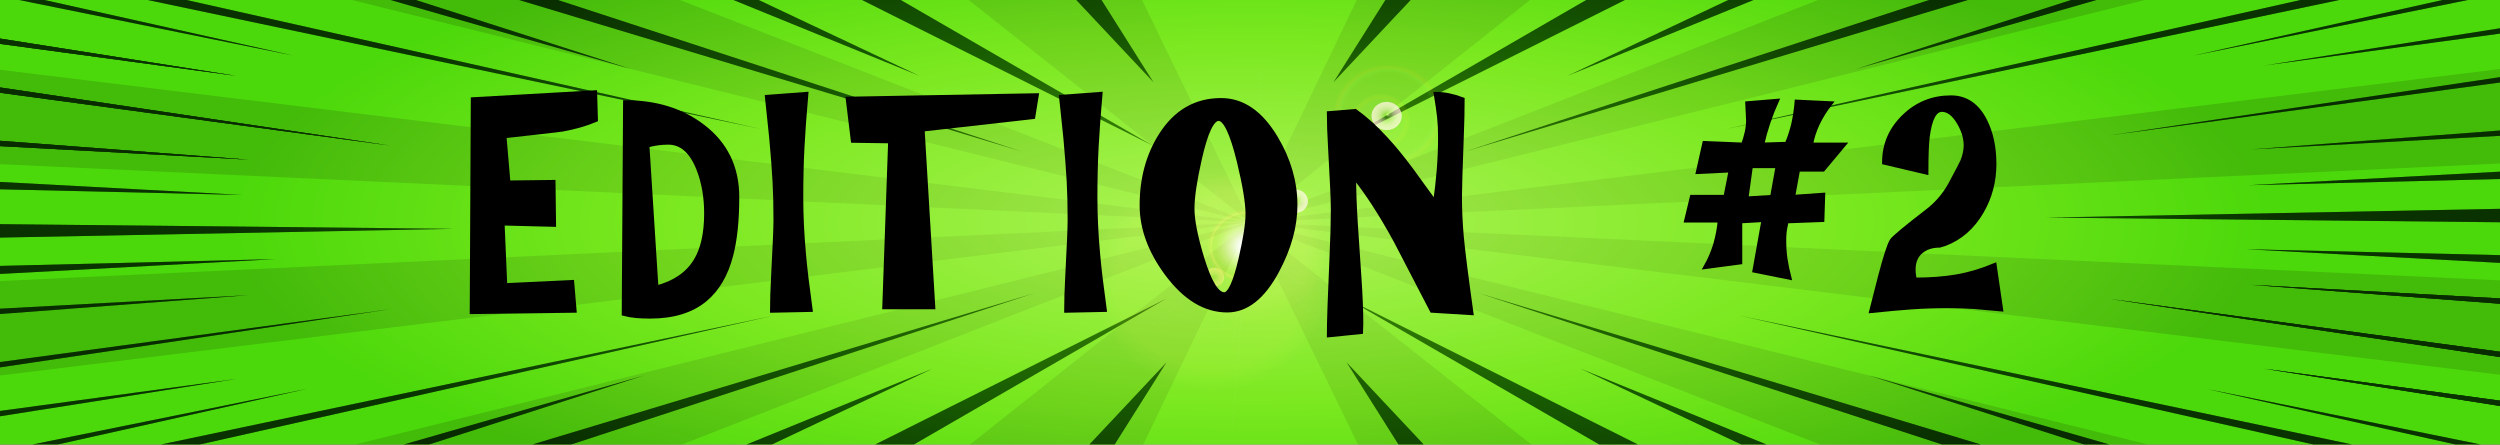
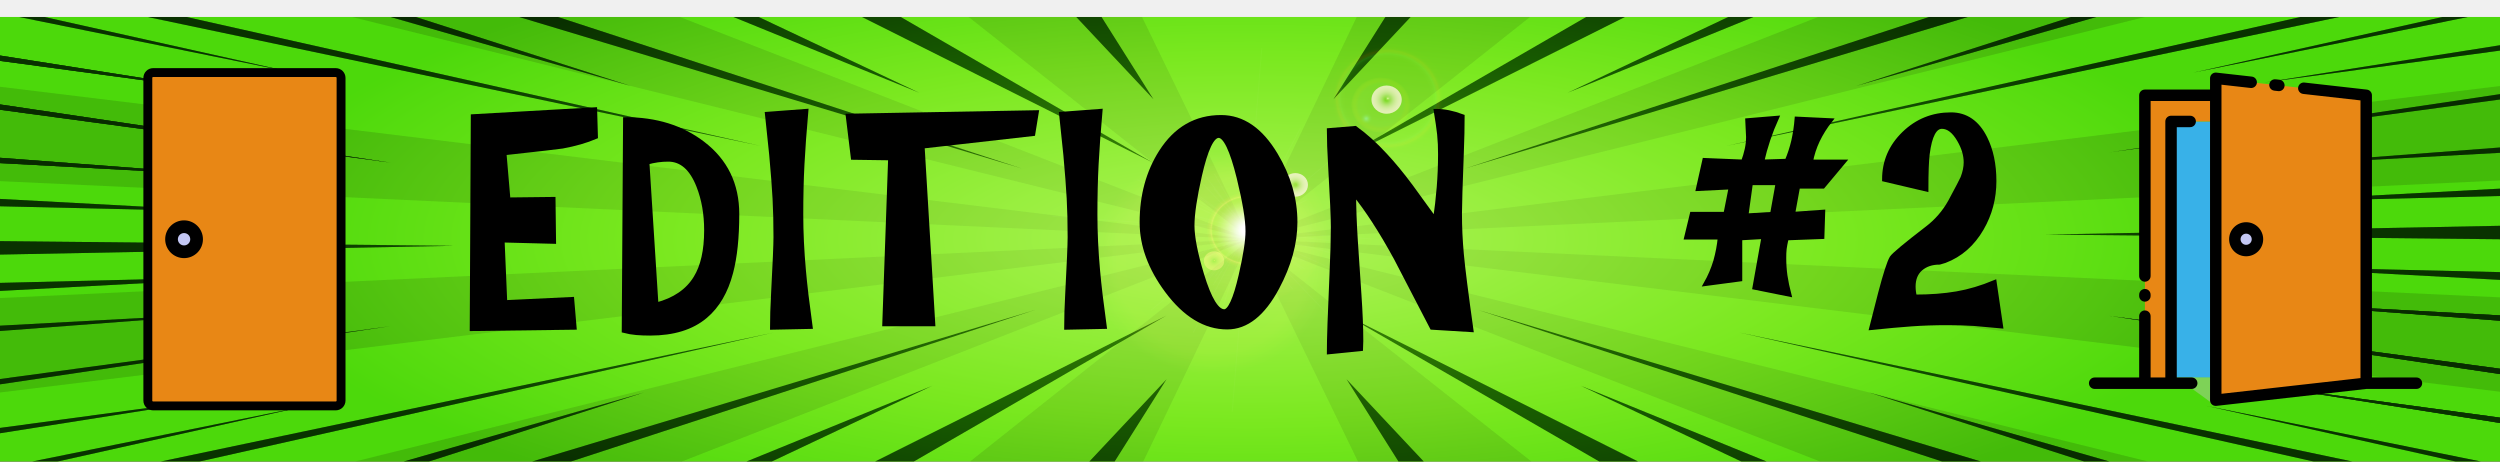
- <svg xmlns="http://www.w3.org/2000/svg" xmlns:xlink="http://www.w3.org/1999/xlink" viewBox="0 0 5625 1000.178">
+ <svg xmlns="http://www.w3.org/2000/svg" xmlns:xlink="http://www.w3.org/1999/xlink" viewBox="0 0 5625 1038.391">
  <defs>
-     <style>.cls-1{isolation:isolate;}.cls-2{fill:#7ae820;}.cls-3{opacity:0.3;}.cls-4{fill:#59a818;}.cls-5{mix-blend-mode:multiply;}.cls-6{fill:#37690f;}.cls-7{mix-blend-mode:soft-light;fill:url(#radial-gradient);}.cls-8{opacity:0.25;fill:url(#radial-gradient-2);}.cls-10,.cls-11,.cls-13,.cls-14,.cls-15,.cls-16,.cls-17,.cls-18,.cls-19,.cls-20,.cls-21,.cls-22,.cls-8,.cls-9{mix-blend-mode:screen;}.cls-9{fill:url(#radial-gradient-3);}.cls-10{fill:url(#radial-gradient-4);}.cls-11{opacity:0.2;fill:url(#radial-gradient-5);}.cls-12,.cls-16{fill:none;}.cls-13{opacity:0.15;fill:url(#radial-gradient-6);}.cls-14,.cls-17{opacity:0.5;}.cls-14{fill:url(#radial-gradient-7);}.cls-15{fill:url(#radial-gradient-8);}.cls-16{stroke:#fff;stroke-width:2px;opacity:0.03;}.cls-16,.cls-23{stroke-miterlimit:10;}.cls-17{fill:url(#radial-gradient-9);}.cls-18{fill:url(#radial-gradient-10);}.cls-19{fill:url(#radial-gradient-11);}.cls-20{fill:url(#radial-gradient-12);}.cls-21{fill:url(#radial-gradient-13);}.cls-22{fill:url(#radial-gradient-14);}.cls-23{stroke:#000;stroke-width:10px;}</style>
-     <radialGradient id="radial-gradient" cx="875.844" cy="500" r="712.736" gradientTransform="translate(-2.21371 0.0889) scale(3.21371 1)" gradientUnits="userSpaceOnUse">
+     <style>.cls-1{isolation:isolate;}.cls-2{fill:#7ae820;}.cls-3{opacity:0.3;}.cls-4{fill:#59a818;}.cls-5{mix-blend-mode:multiply;}.cls-6{fill:#37690f;}.cls-7{mix-blend-mode:soft-light;fill:url(#radial-gradient);}.cls-8{opacity:0.25;fill:url(#radial-gradient-2);}.cls-10,.cls-11,.cls-13,.cls-14,.cls-15,.cls-16,.cls-17,.cls-18,.cls-19,.cls-20,.cls-21,.cls-22,.cls-8,.cls-9{mix-blend-mode:screen;}.cls-9{fill:url(#radial-gradient-3);}.cls-10{fill:url(#radial-gradient-4);}.cls-11{opacity:0.2;fill:url(#radial-gradient-5);}.cls-12,.cls-16{fill:none;}.cls-13{opacity:0.15;fill:url(#radial-gradient-6);}.cls-14,.cls-17{opacity:0.5;}.cls-14{fill:url(#radial-gradient-7);}.cls-15{fill:url(#radial-gradient-8);}.cls-16{stroke:#fff;stroke-width:2px;opacity:0.03;}.cls-16,.cls-23,.cls-28{stroke-miterlimit:10;}.cls-17{fill:url(#radial-gradient-9);}.cls-18{fill:url(#radial-gradient-10);}.cls-19{fill:url(#radial-gradient-11);}.cls-20{fill:url(#radial-gradient-12);}.cls-21{fill:url(#radial-gradient-13);}.cls-22{fill:url(#radial-gradient-14);}.cls-23,.cls-28{stroke:#000;}.cls-23{stroke-width:10px;}.cls-24{fill:#38b1e8;}.cls-25,.cls-28{fill:#e88715;}.cls-26{fill:#c3c7f4;}.cls-27{fill:#c8c8c8;opacity:0.4;}.cls-28{stroke-width:20px;}</style>
+     <radialGradient id="radial-gradient" cx="875.844" cy="500" r="712.736" gradientTransform="translate(-2.21371 38.30183) scale(3.21371 1)" gradientUnits="userSpaceOnUse">
      <stop offset="0.004" stop-color="#fff" />
      <stop offset="1" stop-color="#231f20" />
    </radialGradient>
-     <radialGradient id="radial-gradient-2" cx="2686.999" cy="640.796" r="224.143" gradientTransform="translate(-497.3215 -89.73322) scale(1.19979 1.12067)" gradientUnits="userSpaceOnUse">
+     <radialGradient id="radial-gradient-2" cx="2686.999" cy="573.872" r="224.143" gradientTransform="translate(-497.3215 -51.5203) scale(1.19979 1.12067)" gradientUnits="userSpaceOnUse">
      <stop offset="0.1" />
      <stop offset="0.112" stop-color="#080602" />
      <stop offset="0.162" stop-color="#231b08" />
      <stop offset="0.218" stop-color="#392c0d" />
      <stop offset="0.285" stop-color="#4a3910" />
      <stop offset="0.366" stop-color="#554213" />
      <stop offset="0.481" stop-color="#5c4815" />
      <stop offset="0.8" stop-color="#5e4915" />
      <stop offset="1" />
    </radialGradient>
-     <radialGradient id="radial-gradient-3" cx="2921.403" cy="406.393" r="7.471" gradientTransform="translate(-497.3215 -89.73322) scale(1.19979 1.12067)" gradientUnits="userSpaceOnUse">
+     <radialGradient id="radial-gradient-3" cx="2921.403" cy="339.468" r="7.471" gradientTransform="translate(-497.3215 -51.5203) scale(1.19979 1.12067)" gradientUnits="userSpaceOnUse">
      <stop offset="0" stop-color="#d4e194" />
      <stop offset="0.06" stop-color="#afba7a" />
      <stop offset="0.137" stop-color="#868f5e" />
      <stop offset="0.22" stop-color="#626845" />
      <stop offset="0.308" stop-color="#44482f" />
      <stop offset="0.402" stop-color="#2b2e1e" />
      <stop offset="0.506" stop-color="#181911" />
      <stop offset="0.622" stop-color="#0a0b07" />
      <stop offset="0.764" stop-color="#020302" />
      <stop offset="1" />
    </radialGradient>
-     <radialGradient id="radial-gradient-4" cx="3017.193" cy="310.603" r="7.471" xlink:href="#radial-gradient-3" />
-     <radialGradient id="radial-gradient-5" cx="3003.985" cy="323.811" r="56.036" gradientTransform="translate(-497.3215 -89.73322) scale(1.19979 1.12067)" gradientUnits="userSpaceOnUse">
+     <radialGradient id="radial-gradient-4" cx="3017.193" cy="243.678" r="7.471" xlink:href="#radial-gradient-3" />
+     <radialGradient id="radial-gradient-5" cx="3003.985" cy="256.886" r="56.036" gradientTransform="translate(-497.3215 -51.5203) scale(1.19979 1.12067)" gradientUnits="userSpaceOnUse">
      <stop offset="0.05" />
      <stop offset="0.092" stop-color="#040a03" />
      <stop offset="0.298" stop-color="#183411" />
      <stop offset="0.483" stop-color="#25531c" />
      <stop offset="0.64" stop-color="#2e6622" />
      <stop offset="0.75" stop-color="#316d24" />
      <stop offset="0.786" stop-color="#4f6e16" />
      <stop offset="0.834" stop-color="#716f06" />
      <stop offset="0.86" stop-color="#7e6f00" />
      <stop offset="0.888" stop-color="#7a6c00" />
      <stop offset="0.912" stop-color="#706200" />
      <stop offset="0.936" stop-color="#5d5200" />
      <stop offset="0.959" stop-color="#443c00" />
      <stop offset="0.981" stop-color="#231f00" />
      <stop offset="1" />
    </radialGradient>
-     <radialGradient id="radial-gradient-6" cx="2753.038" cy="574.758" r="149.429" gradientTransform="translate(-497.3215 -89.73322) scale(1.19979 1.12067)" gradientUnits="userSpaceOnUse">
+     <radialGradient id="radial-gradient-6" cx="2753.038" cy="507.833" r="149.429" gradientTransform="translate(-497.3215 -51.5203) scale(1.19979 1.12067)" gradientUnits="userSpaceOnUse">
      <stop offset="0" stop-color="#200" />
      <stop offset="0.73" stop-color="#984023" />
      <stop offset="1" stop-color="#200" />
    </radialGradient>
-     <radialGradient id="radial-gradient-7" cx="2753.038" cy="574.758" r="74.714" gradientTransform="translate(-497.3215 -89.73322) scale(1.19979 1.12067)" gradientUnits="userSpaceOnUse">
+     <radialGradient id="radial-gradient-7" cx="2753.038" cy="507.833" r="74.714" gradientTransform="translate(-497.3215 -51.5203) scale(1.19979 1.12067)" gradientUnits="userSpaceOnUse">
      <stop offset="0.15" stop-color="#fff" />
      <stop offset="0.209" stop-color="#e5d3d3" />
      <stop offset="0.29" stop-color="#c49c9e" />
      <stop offset="0.361" stop-color="#ad7477" />
      <stop offset="0.416" stop-color="#9e5c5f" />
      <stop offset="0.45" stop-color="#995356" />
      <stop offset="0.572" stop-color="#6b3335" />
      <stop offset="0.694" stop-color="#431718" />
      <stop offset="0.791" stop-color="#2b0606" />
      <stop offset="0.85" stop-color="#200" />
      <stop offset="0.857" stop-color="#260201" />
      <stop offset="0.865" stop-color="#330704" />
      <stop offset="0.872" stop-color="#471009" />
      <stop offset="0.88" stop-color="#641d0f" />
      <stop offset="0.888" stop-color="#8a2e18" />
      <stop offset="0.896" stop-color="#b74223" />
      <stop offset="0.9" stop-color="#d34e29" />
      <stop offset="0.903" stop-color="#c84927" />
      <stop offset="0.914" stop-color="#9c361c" />
      <stop offset="0.926" stop-color="#772514" />
      <stop offset="0.939" stop-color="#58180c" />
      <stop offset="0.952" stop-color="#400d07" />
      <stop offset="0.966" stop-color="#2f0603" />
      <stop offset="0.981" stop-color="#250101" />
      <stop offset="1" stop-color="#200" />
    </radialGradient>
-     <radialGradient id="radial-gradient-8" cx="2753.038" cy="574.758" r="62.262" gradientTransform="translate(-497.3215 -89.73322) scale(1.19979 1.12067)" gradientUnits="userSpaceOnUse">
+     <radialGradient id="radial-gradient-8" cx="2753.038" cy="507.833" r="62.262" gradientTransform="translate(-497.3215 -51.5203) scale(1.19979 1.12067)" gradientUnits="userSpaceOnUse">
      <stop offset="0.15" stop-color="#fff" />
      <stop offset="0.282" stop-color="#c2c2c2" />
      <stop offset="0.425" stop-color="#888" />
      <stop offset="0.564" stop-color="#575757" />
      <stop offset="0.694" stop-color="#313131" />
      <stop offset="0.813" stop-color="#161616" />
      <stop offset="0.919" stop-color="#060606" />
      <stop offset="1" />
    </radialGradient>
-     <radialGradient id="radial-gradient-9" cx="3017.193" cy="310.603" r="112.071" gradientTransform="translate(-497.3215 -89.73322) scale(1.19979 1.12067)" gradientUnits="userSpaceOnUse">
+     <radialGradient id="radial-gradient-9" cx="3017.193" cy="243.678" r="112.071" gradientTransform="translate(-497.3215 -51.5203) scale(1.19979 1.12067)" gradientUnits="userSpaceOnUse">
      <stop offset="0.64" />
      <stop offset="0.718" stop-color="#000200" />
      <stop offset="0.746" stop-color="#020902" />
      <stop offset="0.766" stop-color="#051405" />
      <stop offset="0.782" stop-color="#082509" />
      <stop offset="0.796" stop-color="#0d3b0e" />
      <stop offset="0.8" stop-color="#0f4310" />
      <stop offset="0.813" stop-color="#1e2c0a" />
      <stop offset="0.83" stop-color="#2d1605" />
      <stop offset="0.846" stop-color="#360901" />
      <stop offset="0.86" stop-color="#390400" />
      <stop offset="0.872" stop-color="#250300" />
      <stop offset="0.886" stop-color="#140100" />
      <stop offset="0.904" stop-color="#090100" />
      <stop offset="0.93" stop-color="#020000" />
      <stop offset="1" />
    </radialGradient>
-     <radialGradient id="radial-gradient-10" cx="2843.697" cy="484.099" r="23.686" gradientTransform="translate(-497.3215 -89.73322) scale(1.19979 1.12067)" gradientUnits="userSpaceOnUse">
+     <radialGradient id="radial-gradient-10" cx="2843.697" cy="417.174" r="23.686" gradientTransform="translate(-497.3215 -51.5203) scale(1.19979 1.12067)" gradientUnits="userSpaceOnUse">
      <stop offset="0.1" />
      <stop offset="0.123" stop-color="#0b0809" />
      <stop offset="0.241" stop-color="#3c2b32" />
      <stop offset="0.362" stop-color="#664956" />
      <stop offset="0.484" stop-color="#886273" />
      <stop offset="0.608" stop-color="#a37589" />
      <stop offset="0.734" stop-color="#b68399" />
      <stop offset="0.863" stop-color="#c18ba3" />
      <stop offset="1" stop-color="#c58ea6" />
    </radialGradient>
-     <radialGradient id="radial-gradient-11" cx="2976.784" cy="351.012" r="12.14" gradientTransform="translate(-497.3215 -89.73322) scale(1.19979 1.12067)" gradientUnits="userSpaceOnUse">
+     <radialGradient id="radial-gradient-11" cx="2976.784" cy="284.087" r="12.14" gradientTransform="translate(-497.3215 -51.5203) scale(1.19979 1.12067)" gradientUnits="userSpaceOnUse">
      <stop offset="0.1" stop-color="#176f55" />
      <stop offset="0.165" stop-color="#145f49" />
      <stop offset="0.324" stop-color="#0d3d2f" />
      <stop offset="0.486" stop-color="#07221a" />
      <stop offset="0.651" stop-color="#030f0c" />
      <stop offset="0.82" stop-color="#010403" />
      <stop offset="1" />
    </radialGradient>
-     <radialGradient id="radial-gradient-12" cx="2691.735" cy="636.06" r="2.351" gradientTransform="translate(-497.3215 -89.73322) scale(1.19979 1.12067)" gradientUnits="userSpaceOnUse">
+     <radialGradient id="radial-gradient-12" cx="2691.735" cy="569.136" r="2.351" gradientTransform="translate(-497.3215 -51.5203) scale(1.19979 1.12067)" gradientUnits="userSpaceOnUse">
      <stop offset="0.1" stop-color="#65430f" />
      <stop offset="0.127" stop-color="#5f3f0e" />
      <stop offset="0.293" stop-color="#3d2809" />
      <stop offset="0.462" stop-color="#221705" />
      <stop offset="0.635" stop-color="#0f0a02" />
      <stop offset="0.812" stop-color="#040201" />
      <stop offset="1" />
    </radialGradient>
-     <radialGradient id="radial-gradient-13" cx="2691.241" cy="636.554" r="19.088" gradientTransform="translate(-497.3215 -89.73322) scale(1.19979 1.12067)" gradientUnits="userSpaceOnUse">
+     <radialGradient id="radial-gradient-13" cx="2691.241" cy="569.629" r="19.088" gradientTransform="translate(-497.3215 -51.5203) scale(1.19979 1.12067)" gradientUnits="userSpaceOnUse">
      <stop offset="0.1" />
      <stop offset="0.214" stop-color="#1f150a" />
      <stop offset="0.363" stop-color="#412b14" />
      <stop offset="0.516" stop-color="#5c3d1c" />
      <stop offset="0.671" stop-color="#6f4922" />
      <stop offset="0.83" stop-color="#7a5126" />
      <stop offset="1" stop-color="#7e5327" />
    </radialGradient>
-     <radialGradient id="radial-gradient-14" cx="3014.855" cy="312.941" r="28.36" xlink:href="#radial-gradient-10" />
+     <radialGradient id="radial-gradient-14" cx="3014.855" cy="246.016" r="28.36" xlink:href="#radial-gradient-10" />
  </defs>
  <g class="cls-1">
    <g id="Fond">
-       <rect class="cls-2" width="5625" height="1000.178" />
+       <rect class="cls-2" y="38.213" width="5625" height="1000.178" />
      <g class="cls-3">
-         <polygon class="cls-4" points="2569.555 0 2179.405 0 2812.5 500.089 2569.555 0" />
-         <polygon class="cls-4" points="3442.456 0 3052.667 0 2812.5 500.089 3442.456 0" />
-         <polygon class="cls-4" points="1529.717 0 791.989 0 2812.5 500.089 1529.717 0" />
-         <polygon class="cls-4" points="4826.012 0 4090.838 0 2812.5 500.089 4826.012 0" />
-         <polygon class="cls-4" points="5625 367.793 5625 155.341 2812.5 500.089 5625 367.793" />
-         <polygon class="cls-4" points="3055.449 1000.178 3445.601 1000.178 2812.5 500.089 3055.449 1000.178" />
-         <polygon class="cls-4" points="4095.289 1000.178 4833.018 1000.178 2812.5 500.089 4095.289 1000.178" />
-         <polygon class="cls-4" points="2812.5 500.089 5625 843.125 5625 630.868 2812.5 500.089" />
-         <polygon class="cls-4" points="0 157.048 0 369.309 2812.5 500.089 0 157.048" />
-         <polygon class="cls-4" points="0 632.381 0 844.836 2812.5 500.089 0 632.381" />
-         <polygon class="cls-4" points="798.976 1000.178 1534.156 1000.178 2812.5 500.089 798.976 1000.178" />
-         <polygon class="cls-4" points="2182.541 1000.178 2572.333 1000.178 2812.5 500.089 2182.541 1000.178" />
+         <polygon class="cls-4" points="2569.555 38.213 2179.405 38.213 2812.5 538.302 2569.555 38.213" />
+         <polygon class="cls-4" points="3442.456 38.213 3052.667 38.213 2812.5 538.302 3442.456 38.213" />
+         <polygon class="cls-4" points="1529.717 38.213 791.989 38.213 2812.5 538.302 1529.717 38.213" />
+         <polygon class="cls-4" points="4826.012 38.213 4090.838 38.213 2812.5 538.302 4826.012 38.213" />
+         <polygon class="cls-4" points="5625 406.006 5625 193.554 2812.5 538.302 5625 406.006" />
+         <polygon class="cls-4" points="3055.449 1038.391 3445.601 1038.391 2812.5 538.302 3055.449 1038.391" />
+         <polygon class="cls-4" points="4095.289 1038.391 4833.018 1038.391 2812.5 538.302 4095.289 1038.391" />
+         <polygon class="cls-4" points="2812.5 538.302 5625 881.338 5625 669.081 2812.5 538.302" />
+         <polygon class="cls-4" points="0 195.261 0 407.522 2812.5 538.302 0 195.261" />
+         <polygon class="cls-4" points="0 670.594 0 883.049 2812.5 538.302 0 670.594" />
+         <polygon class="cls-4" points="798.976 1038.391 1534.156 1038.391 2812.5 538.302 798.976 1038.391" />
+         <polygon class="cls-4" points="2182.541 1038.391 2572.333 1038.391 2812.5 538.302 2182.541 1038.391" />
      </g>
      <g class="cls-5">
-         <polygon class="cls-6" points="419.508 0 332.314 0 1711.78 290.22 419.508 0" />
-         <polygon class="cls-6" points="99.888 0 43.029 0 660.605 125.174 99.888 0" />
-         <polygon class="cls-6" points="1255.223 0 1168.029 0 2300.054 341.234 1255.223 0" />
-         <polygon class="cls-6" points="935.602 0 878.743 0 1419.616 155.342 935.602 0" />
-         <polygon class="cls-6" points="2026.651 0 1939.457 0 2595.363 328.571 2026.651 0" />
-         <polygon class="cls-6" points="1707.031 0 1650.171 0 2068.603 170.617 1707.031 0" />
-         <polygon class="cls-6" points="2478.459 0 2421.6 0 2595.363 185.194 2478.459 0" />
-         <polygon class="cls-6" points="5176.023 0 5263.217 0 3883.755 290.22 5176.023 0" />
-         <polygon class="cls-6" points="5495.644 0 5552.503 0 4934.927 125.174 5495.644 0" />
-         <polygon class="cls-6" points="4340.309 0 4427.503 0 3295.478 341.234 4340.309 0" />
-         <polygon class="cls-6" points="4659.93 0 4716.788 0 4175.916 155.342 4659.93 0" />
-         <polygon class="cls-6" points="3568.881 0 3656.074 0 3000.171 328.571 3568.881 0" />
-         <polygon class="cls-6" points="3888.501 0 3945.36 0 3526.932 170.617 3888.501 0" />
-         <polygon class="cls-6" points="3117.072 0 3173.931 0 3000.171 185.194 3117.072 0" />
-         <polygon class="cls-6" points="0 504.319 0 534.578 1022.049 514.833 0 504.319" />
-         <polygon class="cls-6" points="0 409.37 0 425.91 543.98 438.605 0 409.37" />
-         <polygon class="cls-6" points="0 316.774 0 328.772 559.339 359.242 0 316.774" />
-         <polygon class="cls-6" points="0 196.753 0 208.751 878.743 327.715 0 196.753" />
-         <polygon class="cls-6" points="0 86.733 0 98.731 530.991 170.617 0 86.733" />
-         <polygon class="cls-6" points="0 316.774 0 328.772 559.339 359.242 0 316.774" />
-         <polygon class="cls-6" points="0 196.753 0 208.751 878.743 327.715 0 196.753" />
-         <polygon class="cls-6" points="0 86.733 0 98.731 530.991 170.617 0 86.733" />
-         <polygon class="cls-6" points="0 616.368 0 598.285 620.263 582.999 0 616.368" />
-         <polygon class="cls-6" points="0 706.56 0 694.562 559.339 664.093 0 706.56" />
-         <polygon class="cls-6" points="0 826.582 0 814.583 878.743 695.619 0 826.582" />
-         <polygon class="cls-6" points="0 936.601 0 924.603 530.991 852.717 0 936.601" />
-         <polygon class="cls-6" points="2507.927 1000.178 2451.069 1000.178 2624.832 814.984 2507.927 1000.178" />
-         <polygon class="cls-6" points="5625 500.089 5625 469.83 4602.951 489.575 5625 500.089" />
-         <polygon class="cls-6" points="5625 591.465 5625 574.078 5053.171 560.733 5625 591.465" />
-         <polygon class="cls-6" points="5625 683.404 5625 671.405 5065.664 640.936 5625 683.404" />
-         <polygon class="cls-6" points="5625 803.425 5625 791.427 4746.257 672.462 5625 803.425" />
-         <polygon class="cls-6" points="5625 913.445 5625 901.446 5094.009 829.561 5625 913.445" />
-         <polygon class="cls-6" points="5625 683.404 5625 671.405 5065.664 640.936 5625 683.404" />
-         <polygon class="cls-6" points="5625 803.425 5625 791.427 4746.257 672.462 5625 803.425" />
-         <polygon class="cls-6" points="5625 913.445 5625 901.446 5094.009 829.561 5625 913.445" />
-         <polygon class="cls-6" points="5625 386.247 5625 402.748 5058.991 416.697 5625 386.247" />
-         <polygon class="cls-6" points="5625 293.618 5625 305.616 5065.664 336.085 5625 293.618" />
-         <polygon class="cls-6" points="5625 173.596 5625 185.594 4746.257 304.559 5625 173.596" />
-         <polygon class="cls-6" points="5625 63.577 5625 75.575 5094.009 147.461 5625 63.577" />
-         <polygon class="cls-6" points="3917.969 1000.178 3974.828 1000.178 3556.4 829.561 3917.969 1000.178" />
-         <polygon class="cls-6" points="3146.541 1000.178 3203.4 1000.178 3029.64 814.984 3146.541 1000.178" />
-         <polygon class="cls-6" points="448.977 1000.178 361.783 1000.178 1741.248 709.958 448.977 1000.178" />
-         <polygon class="cls-6" points="129.356 1000.178 72.497 1000.178 690.073 875.004 129.356 1000.178" />
-         <polygon class="cls-6" points="1284.691 1000.178 1197.497 1000.178 2329.522 658.944 1284.691 1000.178" />
-         <polygon class="cls-6" points="965.07 1000.178 908.212 1000.178 1449.084 844.836 965.07 1000.178" />
-         <polygon class="cls-6" points="2056.119 1000.178 1968.926 1000.178 2624.832 671.607 2056.119 1000.178" />
-         <polygon class="cls-6" points="1736.499 1000.178 1679.64 1000.178 2098.072 829.561 1736.499 1000.178" />
-         <polygon class="cls-6" points="5205.492 1000.178 5292.686 1000.178 3913.223 709.958 5205.492 1000.178" />
-         <polygon class="cls-6" points="5525.112 1000.178 5581.971 1000.178 4964.395 875.004 5525.112 1000.178" />
-         <polygon class="cls-6" points="4369.777 1000.178 4456.971 1000.178 3324.946 658.944 4369.777 1000.178" />
-         <polygon class="cls-6" points="4689.398 1000.178 4746.257 1000.178 4205.384 844.836 4689.398 1000.178" />
-         <polygon class="cls-6" points="3598.349 1000.178 3685.543 1000.178 3029.64 671.607 3598.349 1000.178" />
-       </g>
-       <rect class="cls-7" width="5625" height="1000.178" />
-       <ellipse class="cls-8" cx="2726.516" cy="628.386" rx="268.924" ry="251.189" />
-       <ellipse class="cls-9" cx="3007.751" cy="365.698" rx="8.964" ry="8.373" />
-       <ellipse class="cls-10" cx="3122.679" cy="258.349" rx="8.964" ry="8.373" />
-       <ellipse class="cls-11" cx="3106.833" cy="273.151" rx="67.231" ry="62.797" />
-       <line class="cls-12" x1="2805.749" y1="554.379" x2="2995.325" y2="36.787" />
-       <ellipse class="cls-13" cx="2805.749" cy="554.379" rx="179.283" ry="167.46" />
-       <ellipse class="cls-14" cx="2805.749" cy="554.379" rx="89.641" ry="83.73" />
-       <ellipse class="cls-15" cx="2805.749" cy="554.379" rx="74.701" ry="69.775" />
-       <polyline class="cls-16" points="2805.749 554.379 3052.772 667.394 2805.749 554.379 2558.726 441.364 2805.749 554.379 2684.754 785.111 2805.749 554.379 2926.743 323.647 2805.749 554.379 3243.639 585.457 2805.749 554.379 2367.859 523.3 2805.749 554.379 2772.476 963.391 2805.749 554.379 2839.021 145.367 2805.749 554.379 2908.497 687.663 2805.749 554.379 2703 421.094 2805.749 554.379 2663.054 650.352 2805.749 554.379 2948.444 458.406 2805.749 554.379 3005.464 608.836 2805.749 554.379 2606.033 499.921 2805.749 554.379 2747.446 740.924 2805.749 554.379 2864.051 367.834 2805.749 554.379 3036.795 584.333 2805.749 554.379 2574.702 524.424 2805.749 554.379 2773.679 770.188 2805.749 554.379 2837.818 338.569 2805.749 554.379 2998.754 756.055 2805.749 554.379 2612.744 352.703 2805.749 554.379 2589.833 734.655 2805.749 554.379 3021.664 374.102 2805.749 554.379 2937.925 625.458 2805.749 554.379 2673.573 483.299 2805.749 554.379 2729.651 677.838 2805.749 554.379 2881.847 430.92 2805.749 554.379 2878.953 680.257 2805.749 554.379 2732.545 428.5 2805.749 554.379 2670.983 622.755 2805.749 554.379 2940.515 486.003 2805.749 554.379 2935.75 642.088 2805.749 554.379 2675.747 466.669 2805.749 554.379 2711.846 675.807 2805.749 554.379 2899.651 432.951 2805.749 554.379 2928.178 641.416 2805.749 554.379 2683.319 467.342 2805.749 554.379 2712.566 668.735 2805.749 554.379 2898.931 440.023 2805.749 554.379 2916.697 620.703 2805.749 554.379 2694.8 488.054 2805.749 554.379 2734.741 658.01 2805.749 554.379 2876.756 450.747 2805.749 554.379 2893.474 565.768 2805.749 554.379 2718.023 542.989 2805.749 554.379 2793.555 636.319 2805.749 554.379 2817.942 472.438 2805.749 554.379 2812.819 626.11 2805.749 554.379 2798.679 482.648 2805.749 554.379 2728.953 560.982 2805.749 554.379 2882.544 547.775 2805.749 554.379 2880.538 647.638 2805.749 554.379 2730.959 461.119 2805.749 554.379 2705.905 624.236 2805.749 554.379 2905.593 484.521 2805.749 554.379 2819.654 588.943 2805.749 554.379 2791.844 519.814 2805.749 554.379 2768.744 567.367 2805.749 554.379 2842.753 541.391" />
-       <ellipse class="cls-17" cx="3122.679" cy="258.349" rx="134.462" ry="125.595" />
-       <ellipse class="cls-18" cx="2914.52" cy="452.78" rx="28.419" ry="26.545" />
-       <ellipse class="cls-19" cx="3074.197" cy="303.634" rx="14.565" ry="13.604" />
-       <ellipse class="cls-20" cx="2732.199" cy="623.078" rx="2.821" ry="2.635" />
-       <ellipse class="cls-21" cx="2731.606" cy="623.632" rx="22.902" ry="21.392" />
-       <ellipse class="cls-22" cx="3119.874" cy="260.969" rx="34.026" ry="31.782" />
+         <polygon class="cls-6" points="419.508 38.213 332.314 38.213 1711.78 328.433 419.508 38.213" />
+         <polygon class="cls-6" points="99.888 38.213 43.029 38.213 660.605 163.387 99.888 38.213" />
+         <polygon class="cls-6" points="1255.223 38.213 1168.029 38.213 2300.054 379.446 1255.223 38.213" />
+         <polygon class="cls-6" points="935.602 38.213 878.743 38.213 1419.616 193.555 935.602 38.213" />
+         <polygon class="cls-6" points="2026.651 38.213 1939.457 38.213 2595.363 366.784 2026.651 38.213" />
+         <polygon class="cls-6" points="1707.031 38.213 1650.171 38.213 2068.603 208.83 1707.031 38.213" />
+         <polygon class="cls-6" points="2478.459 38.213 2421.6 38.213 2595.363 223.407 2478.459 38.213" />
+         <polygon class="cls-6" points="5176.023 38.213 5263.217 38.213 3883.755 328.433 5176.023 38.213" />
+         <polygon class="cls-6" points="5495.644 38.213 5552.503 38.213 4934.927 163.387 5495.644 38.213" />
+         <polygon class="cls-6" points="4340.309 38.213 4427.503 38.213 3295.478 379.446 4340.309 38.213" />
+         <polygon class="cls-6" points="4659.93 38.213 4716.788 38.213 4175.916 193.555 4659.93 38.213" />
+         <polygon class="cls-6" points="3568.881 38.213 3656.074 38.213 3000.171 366.784 3568.881 38.213" />
+         <polygon class="cls-6" points="3888.501 38.213 3945.36 38.213 3526.932 208.83 3888.501 38.213" />
+         <polygon class="cls-6" points="3117.072 38.213 3173.931 38.213 3000.171 223.407 3117.072 38.213" />
+         <polygon class="cls-6" points="0 542.532 0 572.791 1022.049 553.046 0 542.532" />
+         <polygon class="cls-6" points="0 447.583 0 464.123 543.98 476.818 0 447.583" />
+         <polygon class="cls-6" points="0 354.987 0 366.985 559.339 397.454 0 354.987" />
+         <polygon class="cls-6" points="0 234.966 0 246.964 878.743 365.928 0 234.966" />
+         <polygon class="cls-6" points="0 124.946 0 136.944 530.991 208.83 0 124.946" />
+         <polygon class="cls-6" points="0 354.987 0 366.985 559.339 397.454 0 354.987" />
+         <polygon class="cls-6" points="0 234.966 0 246.964 878.743 365.928 0 234.966" />
+         <polygon class="cls-6" points="0 124.946 0 136.944 530.991 208.83 0 124.946" />
+         <polygon class="cls-6" points="0 654.581 0 636.498 620.263 621.212 0 654.581" />
+         <polygon class="cls-6" points="0 744.773 0 732.775 559.339 702.306 0 744.773" />
+         <polygon class="cls-6" points="0 864.794 0 852.796 878.743 733.832 0 864.794" />
+         <polygon class="cls-6" points="0 974.814 0 962.816 530.991 890.93 0 974.814" />
+         <polygon class="cls-6" points="2507.927 1038.391 2451.069 1038.391 2624.832 853.197 2507.927 1038.391" />
+         <polygon class="cls-6" points="5625 538.302 5625 508.043 4602.951 527.788 5625 538.302" />
+         <polygon class="cls-6" points="5625 629.677 5625 612.291 5053.171 598.946 5625 629.677" />
+         <polygon class="cls-6" points="5625 721.617 5625 709.618 5065.664 679.149 5625 721.617" />
+         <polygon class="cls-6" points="5625 841.638 5625 829.64 4746.257 710.675 5625 841.638" />
+         <polygon class="cls-6" points="5625 951.658 5625 939.659 5094.009 867.774 5625 951.658" />
+         <polygon class="cls-6" points="5625 721.617 5625 709.618 5065.664 679.149 5625 721.617" />
+         <polygon class="cls-6" points="5625 841.638 5625 829.64 4746.257 710.675 5625 841.638" />
+         <polygon class="cls-6" points="5625 951.658 5625 939.659 5094.009 867.774 5625 951.658" />
+         <polygon class="cls-6" points="5625 424.46 5625 440.961 5058.991 454.91 5625 424.46" />
+         <polygon class="cls-6" points="5625 331.831 5625 343.829 5065.664 374.298 5625 331.831" />
+         <polygon class="cls-6" points="5625 211.809 5625 223.807 4746.257 342.772 5625 211.809" />
+         <polygon class="cls-6" points="5625 101.79 5625 113.788 5094.009 185.674 5625 101.79" />
+         <polygon class="cls-6" points="3917.969 1038.391 3974.828 1038.391 3556.4 867.774 3917.969 1038.391" />
+         <polygon class="cls-6" points="3146.541 1038.391 3203.4 1038.391 3029.64 853.197 3146.541 1038.391" />
+         <polygon class="cls-6" points="448.977 1038.391 361.783 1038.391 1741.248 748.171 448.977 1038.391" />
+         <polygon class="cls-6" points="129.356 1038.391 72.497 1038.391 690.073 913.217 129.356 1038.391" />
+         <polygon class="cls-6" points="1284.691 1038.391 1197.497 1038.391 2329.522 697.157 1284.691 1038.391" />
+         <polygon class="cls-6" points="965.07 1038.391 908.212 1038.391 1449.084 883.049 965.07 1038.391" />
+         <polygon class="cls-6" points="2056.119 1038.391 1968.926 1038.391 2624.832 709.82 2056.119 1038.391" />
+         <polygon class="cls-6" points="1736.499 1038.391 1679.64 1038.391 2098.072 867.774 1736.499 1038.391" />
+         <polygon class="cls-6" points="5205.492 1038.391 5292.686 1038.391 3913.223 748.171 5205.492 1038.391" />
+         <polygon class="cls-6" points="5525.112 1038.391 5581.971 1038.391 4964.395 913.217 5525.112 1038.391" />
+         <polygon class="cls-6" points="4369.777 1038.391 4456.971 1038.391 3324.946 697.157 4369.777 1038.391" />
+         <polygon class="cls-6" points="4689.398 1038.391 4746.257 1038.391 4205.384 883.049 4689.398 1038.391" />
+         <polygon class="cls-6" points="3598.349 1038.391 3685.543 1038.391 3029.64 709.82 3598.349 1038.391" />
+       </g>
+       <rect class="cls-7" y="38.213" width="5625" height="1000.178" />
+       <ellipse class="cls-8" cx="2726.516" cy="591.599" rx="268.924" ry="251.189" />
+       <ellipse class="cls-9" cx="3007.751" cy="328.911" rx="8.964" ry="8.373" />
+       <ellipse class="cls-10" cx="3122.679" cy="221.562" rx="8.964" ry="8.373" />
+       <ellipse class="cls-11" cx="3106.833" cy="236.364" rx="67.231" ry="62.797" />
+       <line class="cls-12" x1="2805.749" y1="517.592" x2="2995.325" />
+       <ellipse class="cls-13" cx="2805.749" cy="517.592" rx="179.283" ry="167.46" />
+       <ellipse class="cls-14" cx="2805.749" cy="517.592" rx="89.641" ry="83.73" />
+       <ellipse class="cls-15" cx="2805.749" cy="517.592" rx="74.701" ry="69.775" />
+       <polyline class="cls-16" points="2805.749 517.592 3052.772 630.607 2805.749 517.592 2558.726 404.577 2805.749 517.592 2684.754 748.324 2805.749 517.592 2926.743 286.86 2805.749 517.592 3243.639 548.67 2805.749 517.592 2367.859 486.513 2805.749 517.592 2772.476 926.604 2805.749 517.592 2839.021 108.58 2805.749 517.592 2908.497 650.876 2805.749 517.592 2703 384.307 2805.749 517.592 2663.054 613.565 2805.749 517.592 2948.444 421.619 2805.749 517.592 3005.464 572.049 2805.749 517.592 2606.033 463.134 2805.749 517.592 2747.446 704.137 2805.749 517.592 2864.051 331.047 2805.749 517.592 3036.795 547.546 2805.749 517.592 2574.702 487.637 2805.749 517.592 2773.679 733.401 2805.749 517.592 2837.818 301.782 2805.749 517.592 2998.754 719.268 2805.749 517.592 2612.744 315.916 2805.749 517.592 2589.833 697.868 2805.749 517.592 3021.664 337.315 2805.749 517.592 2937.925 588.671 2805.749 517.592 2673.573 446.512 2805.749 517.592 2729.651 641.051 2805.749 517.592 2881.847 394.133 2805.749 517.592 2878.953 643.47 2805.749 517.592 2732.545 391.713 2805.749 517.592 2670.983 585.968 2805.749 517.592 2940.515 449.216 2805.749 517.592 2935.75 605.301 2805.749 517.592 2675.747 429.882 2805.749 517.592 2711.846 639.02 2805.749 517.592 2899.651 396.164 2805.749 517.592 2928.178 604.629 2805.749 517.592 2683.319 430.555 2805.749 517.592 2712.566 631.948 2805.749 517.592 2898.931 403.236 2805.749 517.592 2916.697 583.916 2805.749 517.592 2694.8 451.267 2805.749 517.592 2734.741 621.223 2805.749 517.592 2876.756 413.96 2805.749 517.592 2893.474 528.981 2805.749 517.592 2718.023 506.202 2805.749 517.592 2793.555 599.532 2805.749 517.592 2817.942 435.651 2805.749 517.592 2812.819 589.323 2805.749 517.592 2798.679 445.861 2805.749 517.592 2728.953 524.195 2805.749 517.592 2882.544 510.988 2805.749 517.592 2880.538 610.851 2805.749 517.592 2730.959 424.332 2805.749 517.592 2705.905 587.449 2805.749 517.592 2905.593 447.734 2805.749 517.592 2819.654 552.156 2805.749 517.592 2791.844 483.027 2805.749 517.592 2768.744 530.58 2805.749 517.592 2842.753 504.604" />
+       <ellipse class="cls-17" cx="3122.679" cy="221.562" rx="134.462" ry="125.595" />
+       <ellipse class="cls-18" cx="2914.52" cy="415.993" rx="28.419" ry="26.545" />
+       <ellipse class="cls-19" cx="3074.197" cy="266.847" rx="14.565" ry="13.604" />
+       <ellipse class="cls-20" cx="2732.199" cy="586.291" rx="2.821" ry="2.635" />
+       <ellipse class="cls-21" cx="2731.606" cy="586.845" rx="22.902" ry="21.392" />
+       <ellipse class="cls-22" cx="3119.874" cy="224.182" rx="34.026" ry="31.782" />
    </g>
    <g id="Texte">
-       <path class="cls-23" d="M1064.301,223.729l274.219-15.607,1.8,61.226q-32.402,13.816-75.005,21.609-10.8,1.801-130.809,15.006l9,105.045,101.407-1.201,1.2,95.441-115.808-3.001,6,139.86,150.61-7.203,5.4,63.627-230.416,3.001Z" transform="translate(0 0.0889)" />
-       <path class="cls-23" d="M1406.919,230.332q103.198,0,174.012,54.023,77.405,58.835,77.406,159.068,0,79.233-13.801,131.456-16.805,64.238-57.604,98.442-45.608,38.421-124.209,38.417-16.806,0-30.902-1.201a166.611,166.611,0,0,1-27.902-4.802Zm69.605,417.18q61.795-16.207,88.806-60.627,23.993-39.012,24.002-106.845,0-55.219-17.401-99.643-23.402-60.016-68.405-60.026a173.87,173.87,0,0,0-47.403,6.603Z" transform="translate(0 0.0889)" />
-       <path class="cls-23" d="M1802.343,444.624q0,59.426,6,126.055,4.191,48.029,15.001,126.054l-85.806,1.801q0-31.204,2.4-76.232,5.4-102.04,5.4-127.255,0-48.016-2.1-86.737-2.11-38.717-7.501-98.142-3.01-30.008-9.601-91.839l87.606-6.603q-6.005,68.429-8.701,119.751Q1802.343,382.798,1802.343,444.624Z" transform="translate(0 0.0889)" />
-       <path class="cls-23" d="M2003.348,317.37l-84.006-1.201-11.401-93.64,424.229-7.803-7.8,48.02L2075.353,290.958,2099.355,690.729H1990.147Z" transform="translate(0 0.0889)" />
-       <path class="cls-23" d="M2464.178,444.624q0,59.426,6,126.055,4.191,48.029,15.001,126.054l-85.806,1.801q0-31.204,2.4-76.232,5.4-102.04,5.4-127.255,0-48.016-2.1-86.737-2.11-38.717-7.501-98.142-3.01-30.008-9.601-91.839l87.606-6.603q-6.005,68.429-8.701,119.751Q2464.177,382.798,2464.178,444.624Z" transform="translate(0 0.0889)" />
-       <path class="cls-23" d="M2914.2,461.431q0,71.44-40.803,147.664-47.408,88.843-112.208,88.838-74.41,0-135.609-82.235-56.409-76.223-56.404-153.666,0-90.63,43.203-158.468,49.799-78.024,135.009-78.033,72.596,0,123.008,84.636Q2914.191,383.407,2914.2,461.431ZM2682.584,469.235q0,39.026,21.602,110.448,25.201,82.835,50.403,82.835,18.592,0,37.203-80.435,15.596-67.824,15.601-100.243,0-39.012-19.801-120.052-23.402-94.836-45.604-94.841-22.206,0-42.603,89.438Q2682.579,430.218,2682.584,469.235Z" transform="translate(0 0.0889)" />
-       <path class="cls-23" d="M3062.406,728.546l-.6,18.008-71.405,7.203q0-41.417,6.001-175.275,2.996-66.628,3-106.246,0-31.204-6.001-135.058-3.009-51.617-3-82.235l58.805-4.802q34.203,24.62,67.805,61.226,27.001,28.813,58.204,70.831,27.001,37.225,54.004,74.432,5.399-36.606,8.4-73.532,2.996-36.916,3-74.132a429.774,429.774,0,0,0-2.101-45.319q-2.109-19.499-7.5-51.922,27.592,0,59.404,12.005,0,34.819-1.801,81.635-4.204,109.256-4.2,136.859,0,45.019,4.2,91.239,4.191,46.23,21.602,170.474l-88.206-5.402q-40.812-78.023-81.006-156.067-49.812-91.234-94.807-146.462,0,46.229,3.9,107.146,3.896,60.93,8.101,121.252Q3062.397,684.727,3062.406,728.546Z" transform="translate(0 0.0889)" />
-       <path class="cls-23" d="M3820.857,386.399l14.4-64.228,87.006,3.602A204.295,204.295,0,0,0,3930.665,297.561a129.818,129.818,0,0,0,3-27.612l-1.801-37.216,65.405-5.402A516.909,516.909,0,0,0,3964.267,325.773l56.404-1.801a275.123,275.123,0,0,0,14.701-45.019,366.075,366.075,0,0,0,7.5-49.822l75.006,3.602a239.061,239.061,0,0,0-28.202,45.02,198.445,198.445,0,0,0-15.602,48.021h73.806l-46.203,55.224h-56.404l-11.4,62.427,67.805-4.802-1.801,55.824-80.405,3.001q-3.601,16.811-4.5,24.01a175.597,175.597,0,0,0-.9,20.409,280.581,280.581,0,0,0,2.7,40.217,405.265,405.265,0,0,0,8.701,42.019l-77.406-15.607,20.401-114.049-53.403,3.001v92.44l-76.806,10.204a244.92,244.92,0,0,0,21.602-50.422,301.821,301.821,0,0,0,10.201-54.023h-75.605l12.601-52.222h75.605l12.001-60.626Zm108.007,60.626,58.805-3.602,12.601-70.23h-61.204Z" transform="translate(0 0.0889)" />
-       <path class="cls-23" d="M4381.895,688.329q-43.203,0-81.006,2.701-37.802,2.701-90.006,8.104,9.592-38.408,19.802-77.434,17.396-66.023,25.802-79.834,6.595-10.2,79.205-66.029a192.599,192.599,0,0,0,52.204-60.026q25.201-46.82,28.201-54.023,7.201-18.598,7.201-34.815,0-24.606-15.001-50.422-17.411-30.008-39.003-30.013-24.611,0-32.402,61.226-3.01,23.41-3,79.834l-94.207-22.209q0-60.017,44.104-102.944,44.102-42.909,105.907-42.918,50.404,0,76.806,52.823,20.392,40.827,20.401,96.642,0,58.23-28.202,106.846-30.602,52.827-82.806,72.631l-12.001,3.602q-25.806,0-42.303,14.106-16.51,14.111-16.501,40.517a93.814,93.814,0,0,0,3,22.811q52.794,0,94.506-7.203,41.698-7.204,84.906-25.211l14.401,98.442q-58.208-5.402-60.005-5.402Q4414.292,688.328,4381.895,688.329Z" transform="translate(0 0.0889)" />
+       <path class="cls-23" d="M1064.301,223.729l274.219-15.607,1.8,61.226q-32.402,13.816-75.005,21.609-10.8,1.801-130.809,15.006l9,105.045,101.407-1.201,1.2,95.441-115.808-3.001,6,139.86,150.61-7.203,5.4,63.627-230.416,3.001Z" transform="translate(0 38.30183)" />
+       <path class="cls-23" d="M1406.919,230.332q103.198,0,174.012,54.023,77.405,58.835,77.406,159.068,0,79.233-13.801,131.456-16.805,64.238-57.604,98.442-45.608,38.421-124.209,38.417-16.806,0-30.902-1.201a166.611,166.611,0,0,1-27.902-4.802Zm69.605,417.18q61.795-16.207,88.806-60.627,23.993-39.012,24.002-106.845,0-55.219-17.401-99.643-23.402-60.016-68.405-60.026a173.87,173.87,0,0,0-47.403,6.603Z" transform="translate(0 38.30183)" />
+       <path class="cls-23" d="M1802.343,444.624q0,59.426,6,126.055,4.191,48.029,15.001,126.054l-85.806,1.801q0-31.204,2.4-76.232,5.4-102.04,5.4-127.255,0-48.016-2.1-86.737-2.11-38.717-7.501-98.142-3.01-30.008-9.601-91.839l87.606-6.603q-6.005,68.429-8.701,119.751Q1802.343,382.798,1802.343,444.624Z" transform="translate(0 38.30183)" />
+       <path class="cls-23" d="M2003.348,317.37l-84.006-1.201-11.401-93.64,424.229-7.803-7.8,48.02L2075.353,290.958,2099.355,690.729H1990.147Z" transform="translate(0 38.30183)" />
+       <path class="cls-23" d="M2464.178,444.624q0,59.426,6,126.055,4.191,48.029,15.001,126.054l-85.806,1.801q0-31.204,2.4-76.232,5.4-102.04,5.4-127.255,0-48.016-2.1-86.737-2.11-38.717-7.501-98.142-3.01-30.008-9.601-91.839l87.606-6.603q-6.005,68.429-8.701,119.751Q2464.177,382.798,2464.178,444.624Z" transform="translate(0 38.30183)" />
+       <path class="cls-23" d="M2914.2,461.431q0,71.44-40.803,147.664-47.408,88.843-112.208,88.838-74.41,0-135.609-82.235-56.409-76.223-56.404-153.666,0-90.63,43.203-158.468,49.799-78.024,135.009-78.033,72.596,0,123.008,84.636Q2914.191,383.407,2914.2,461.431ZM2682.584,469.235q0,39.026,21.602,110.448,25.201,82.835,50.403,82.835,18.592,0,37.203-80.435,15.596-67.824,15.601-100.243,0-39.012-19.801-120.052-23.402-94.836-45.604-94.841-22.206,0-42.603,89.438Q2682.579,430.218,2682.584,469.235Z" transform="translate(0 38.30183)" />
+       <path class="cls-23" d="M3062.406,728.546l-.6,18.008-71.405,7.203q0-41.417,6.001-175.275,2.996-66.628,3-106.246,0-31.204-6.001-135.058-3.009-51.617-3-82.235l58.805-4.802q34.203,24.62,67.805,61.226,27.001,28.813,58.204,70.831,27.001,37.225,54.004,74.432,5.399-36.606,8.4-73.532,2.996-36.916,3-74.132a429.774,429.774,0,0,0-2.101-45.319q-2.109-19.499-7.5-51.922,27.592,0,59.404,12.005,0,34.819-1.801,81.635-4.204,109.256-4.2,136.859,0,45.019,4.2,91.239,4.191,46.23,21.602,170.474l-88.206-5.402q-40.812-78.023-81.006-156.067-49.812-91.234-94.807-146.462,0,46.229,3.9,107.146,3.896,60.93,8.101,121.252Q3062.397,684.727,3062.406,728.546Z" transform="translate(0 38.30183)" />
+       <path class="cls-23" d="M3820.857,386.399l14.4-64.228,87.006,3.602A204.295,204.295,0,0,0,3930.665,297.561a129.818,129.818,0,0,0,3-27.612l-1.801-37.216,65.405-5.402A516.909,516.909,0,0,0,3964.267,325.773l56.404-1.801a275.123,275.123,0,0,0,14.701-45.019,366.075,366.075,0,0,0,7.5-49.822l75.006,3.602a239.061,239.061,0,0,0-28.202,45.02,198.445,198.445,0,0,0-15.602,48.021h73.806l-46.203,55.224h-56.404l-11.4,62.427,67.805-4.802-1.801,55.824-80.405,3.001q-3.601,16.811-4.5,24.01a175.597,175.597,0,0,0-.9,20.409,280.581,280.581,0,0,0,2.7,40.217,405.265,405.265,0,0,0,8.701,42.019l-77.406-15.607,20.401-114.049-53.403,3.001v92.44l-76.806,10.204a244.92,244.92,0,0,0,21.602-50.422,301.821,301.821,0,0,0,10.201-54.023h-75.605l12.601-52.222h75.605l12.001-60.626Zm108.007,60.626,58.805-3.602,12.601-70.23h-61.204Z" transform="translate(0 38.30183)" />
+       <path class="cls-23" d="M4381.895,688.329q-43.203,0-81.006,2.701-37.802,2.701-90.006,8.104,9.592-38.408,19.802-77.434,17.396-66.023,25.802-79.834,6.595-10.2,79.205-66.029a192.599,192.599,0,0,0,52.204-60.026q25.201-46.82,28.201-54.023,7.201-18.598,7.201-34.815,0-24.606-15.001-50.422-17.411-30.008-39.003-30.013-24.611,0-32.402,61.226-3.01,23.41-3,79.834l-94.207-22.209q0-60.017,44.104-102.944,44.102-42.909,105.907-42.918,50.404,0,76.806,52.823,20.392,40.827,20.401,96.642,0,58.23-28.202,106.846-30.602,52.827-82.806,72.631l-12.001,3.602q-25.806,0-42.303,14.106-16.51,14.111-16.501,40.517a93.814,93.814,0,0,0,3,22.811q52.794,0,94.506-7.203,41.698-7.204,84.906-25.211l14.401,98.442q-58.208-5.402-60.005-5.402Q4414.292,688.328,4381.895,688.329Z" transform="translate(0 38.30183)" />
+     </g>
+     <g id="icons">
+       <g id="door1">
+         <path class="cls-24" d="M4884.869,234.956h364.836V811.033H4884.869Z" transform="translate(0 38.30183)" />
+         <path class="cls-25" d="M4826.003,176.082v647.837h58.867V234.956h333.625V823.919h58.874v-647.837Z" transform="translate(0 38.30183)" />
+         <path class="cls-25" d="M4985.449,862.121l338.527-38.202v-647.837l-338.527-38.202Z" transform="translate(0 38.30183)" />
+         <circle class="cls-26" cx="5053.831" cy="538.302" r="25.448" />
+         <path class="cls-27" d="M4985.412,875,4972.412,811h-75" transform="translate(0 38.30183)" />
+         <path d="M5437.109,811.04H5336.854V176.082a12.871,12.871,0,0,0-11.436-12.79l-140.4-15.852a12.879,12.879,0,0,0-2.885,25.596h0l128.964,14.557V812.394l-312.769,35.325V152.267l65.395,7.359a12.879,12.879,0,0,0,2.885-25.596l-79.716-8.949A12.879,12.879,0,0,0,4972.57,137.88v25.323H4826.003a12.879,12.879,0,0,0-12.879,12.879V582.792a12.879,12.879,0,0,0,25.757,0V188.961h133.689V862.121a12.879,12.879,0,0,0,12.879,12.879,11.85,11.85,0,0,0,1.472-.081l337.791-38.121h112.42a12.879,12.879,0,0,0,0-25.757Z" transform="translate(0 38.30183)" />
+         <path d="M4931.483,811.04h-33.735V247.835h30.055a12.879,12.879,0,1,0,0-25.757h-42.934a12.879,12.879,0,0,0-12.879,12.879v576.084h-33.117V672.943a12.879,12.879,0,0,0-25.757,0V811.04h-100.248a12.879,12.879,0,0,0,0,25.757H4931.483a12.879,12.879,0,0,0,0-25.757Z" transform="translate(0 38.30183)" />
+         <path d="M4826.003,640.437a12.879,12.879,0,0,0,12.879-12.879V624.799a12.879,12.879,0,1,0-25.757,0v2.76A12.879,12.879,0,0,0,4826.003,640.437Z" transform="translate(0 38.30183)" />
+         <path d="M5117.518,165.742l8.485.957a12.098,12.098,0,0,0,1.472.088,12.879,12.879,0,0,0,1.428-25.677l-8.478-.957a12.879,12.879,0,1,0-3.46,25.524q.283.038.567.064Z" transform="translate(0 38.30183)" />
+         <path d="M5015.504,500a38.327,38.327,0,1,0,38.327-38.327h0A38.371,38.371,0,0,0,5015.504,500Zm50.897,0a12.57,12.57,0,1,1-12.57-12.57A12.57,12.57,0,0,1,5066.401,500Z" transform="translate(0 38.30183)" />
+       </g>
+       <g id="door2">
+         <rect class="cls-28" x="332.609" y="163.302" width="434.783" height="750" rx="12" />
+         <circle class="cls-26" cx="414.132" cy="538.302" r="28.207" />
+         <path d="M371.65,500a42.482,42.482,0,1,0,42.482-42.482h0A42.531,42.531,0,0,0,371.65,500Zm56.414,0a13.932,13.932,0,1,1-13.932-13.932A13.932,13.932,0,0,1,428.064,500Z" transform="translate(0 38.30183)" />
+       </g>
    </g>
    <g id="Ancrage">
-       <rect class="cls-12" x="5624" y="999.089" width="1" height="1" />
-       <rect class="cls-12" x="5624" y="0.089" width="1" height="1" />
-       <rect class="cls-12" y="999.089" width="1" height="1" />
-       <rect class="cls-12" y="0.089" width="1" height="1" />
+       <rect class="cls-12" x="5624" y="1037.302" width="1" height="1" />
+       <rect class="cls-12" x="5624" y="38.302" width="1" height="1" />
+       <rect class="cls-12" y="1037.302" width="1" height="1" />
+       <rect class="cls-12" y="38.302" width="1" height="1" />
    </g>
  </g>
</svg>
